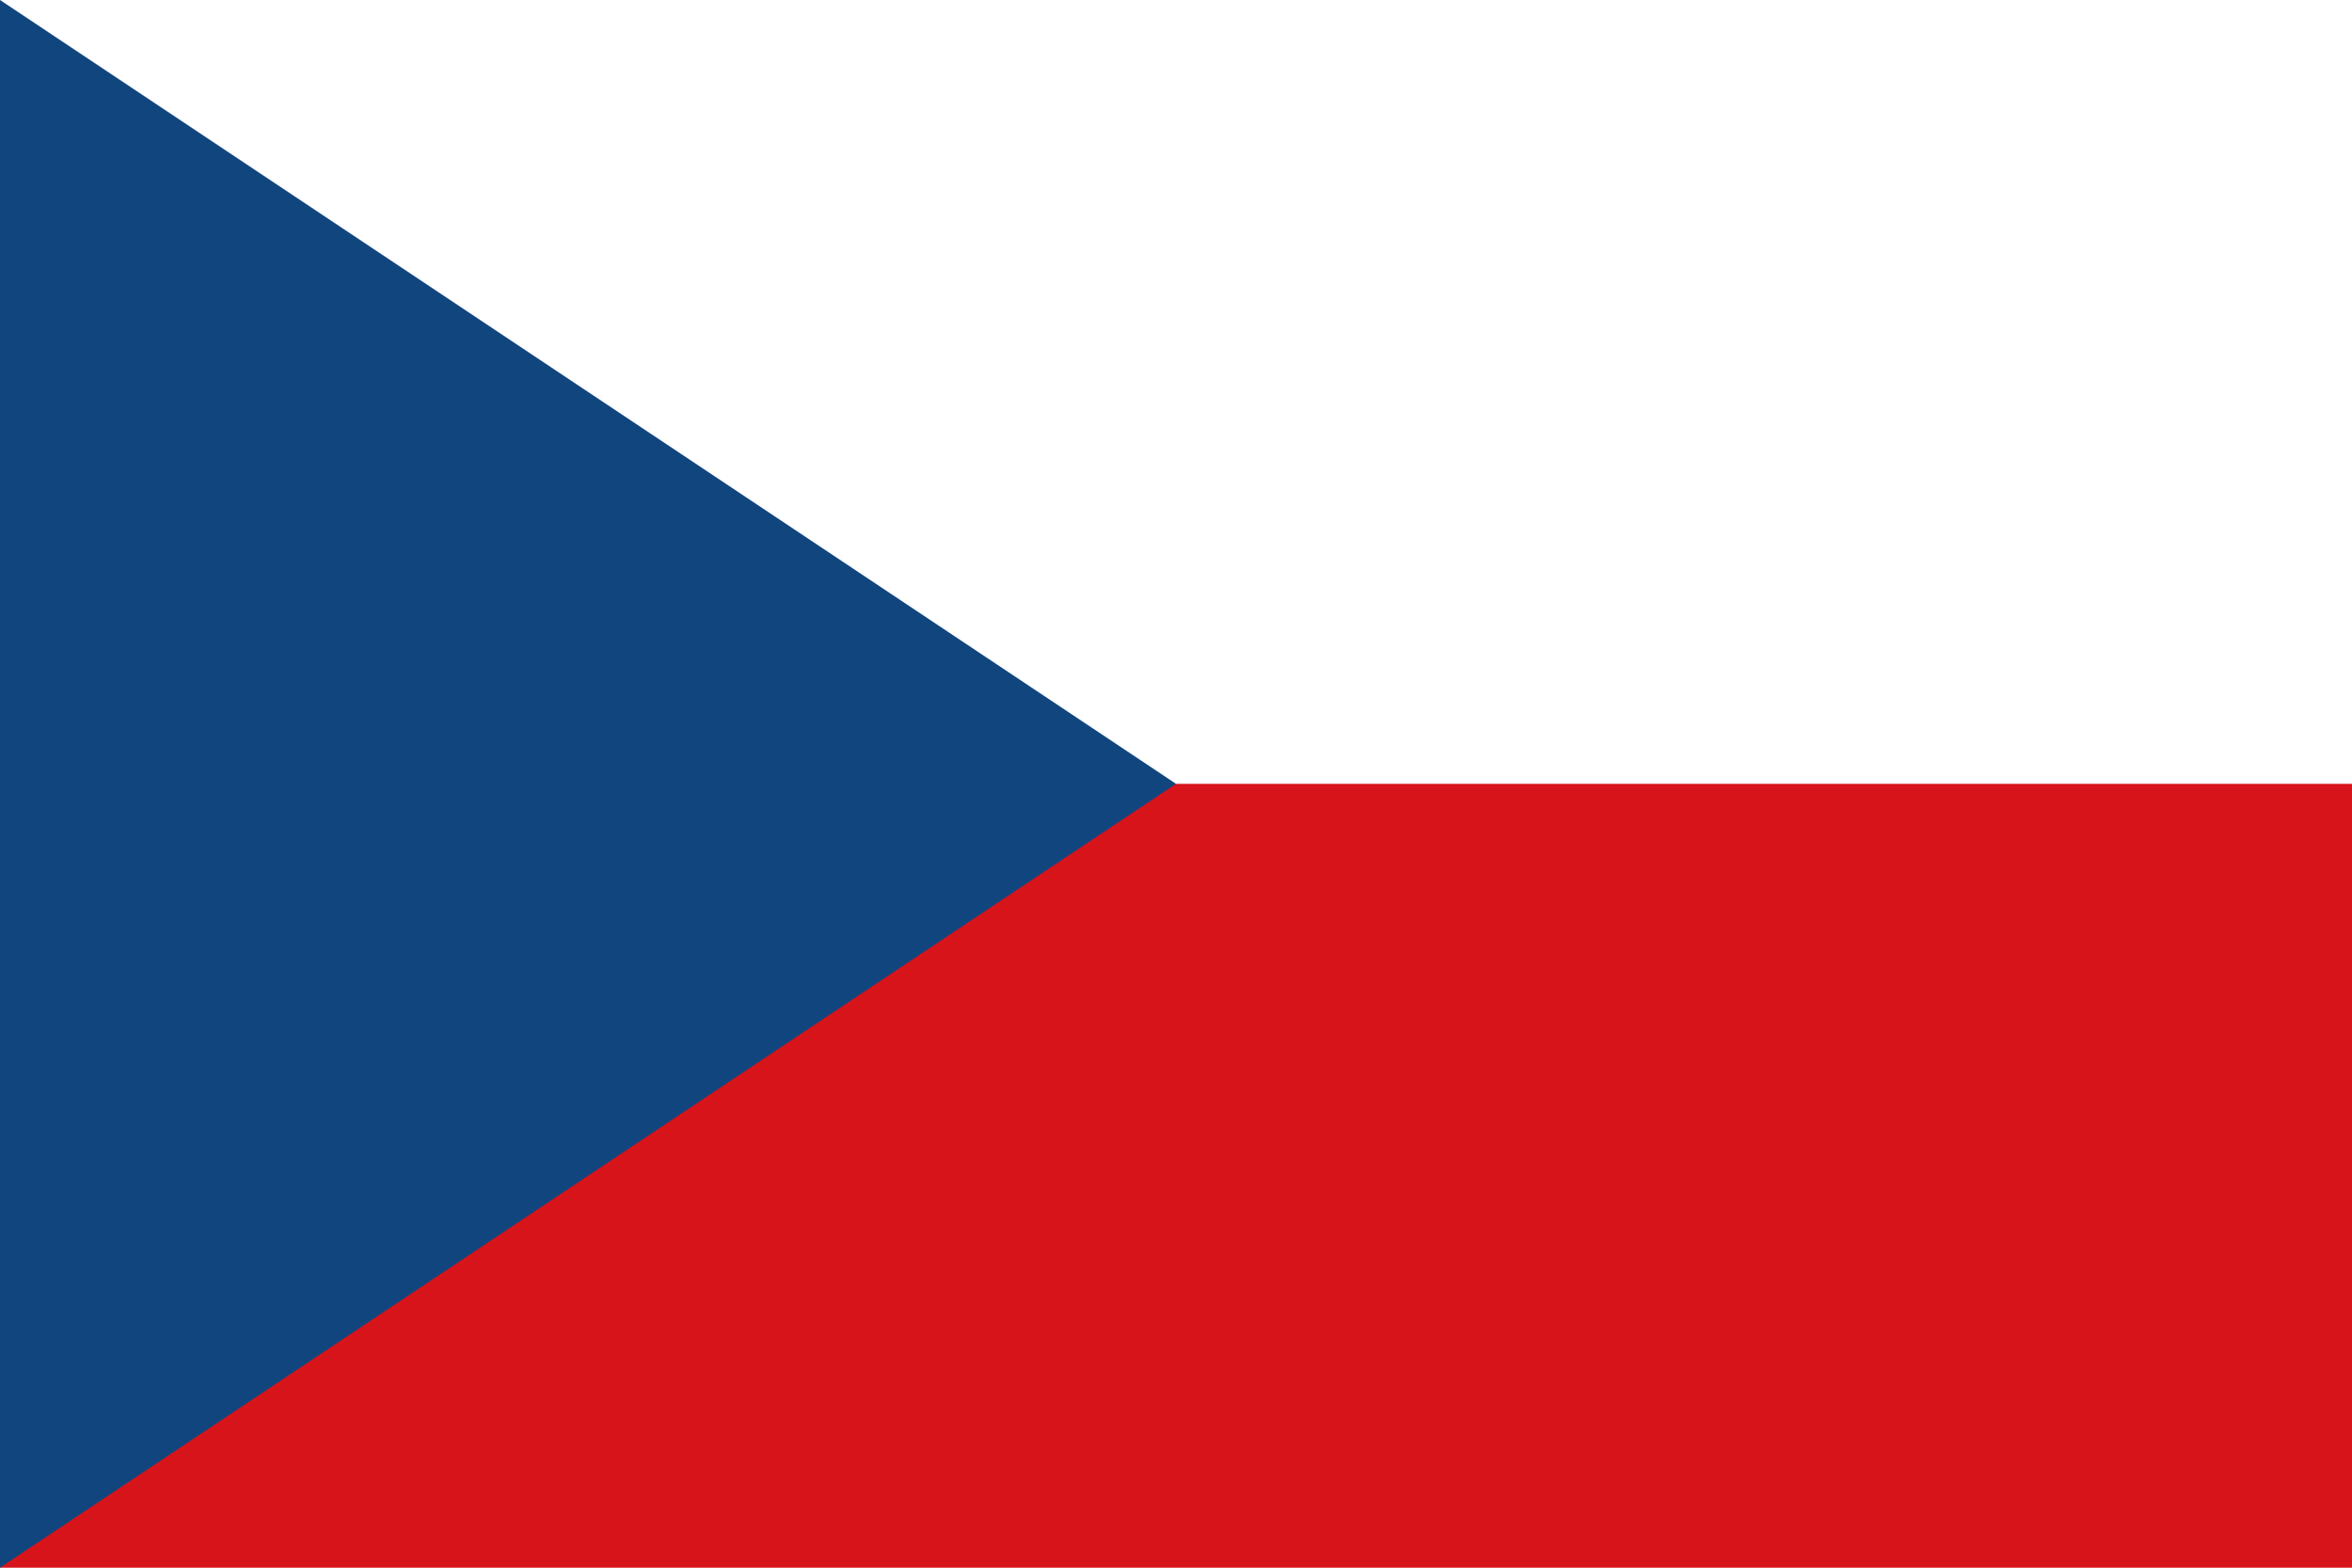
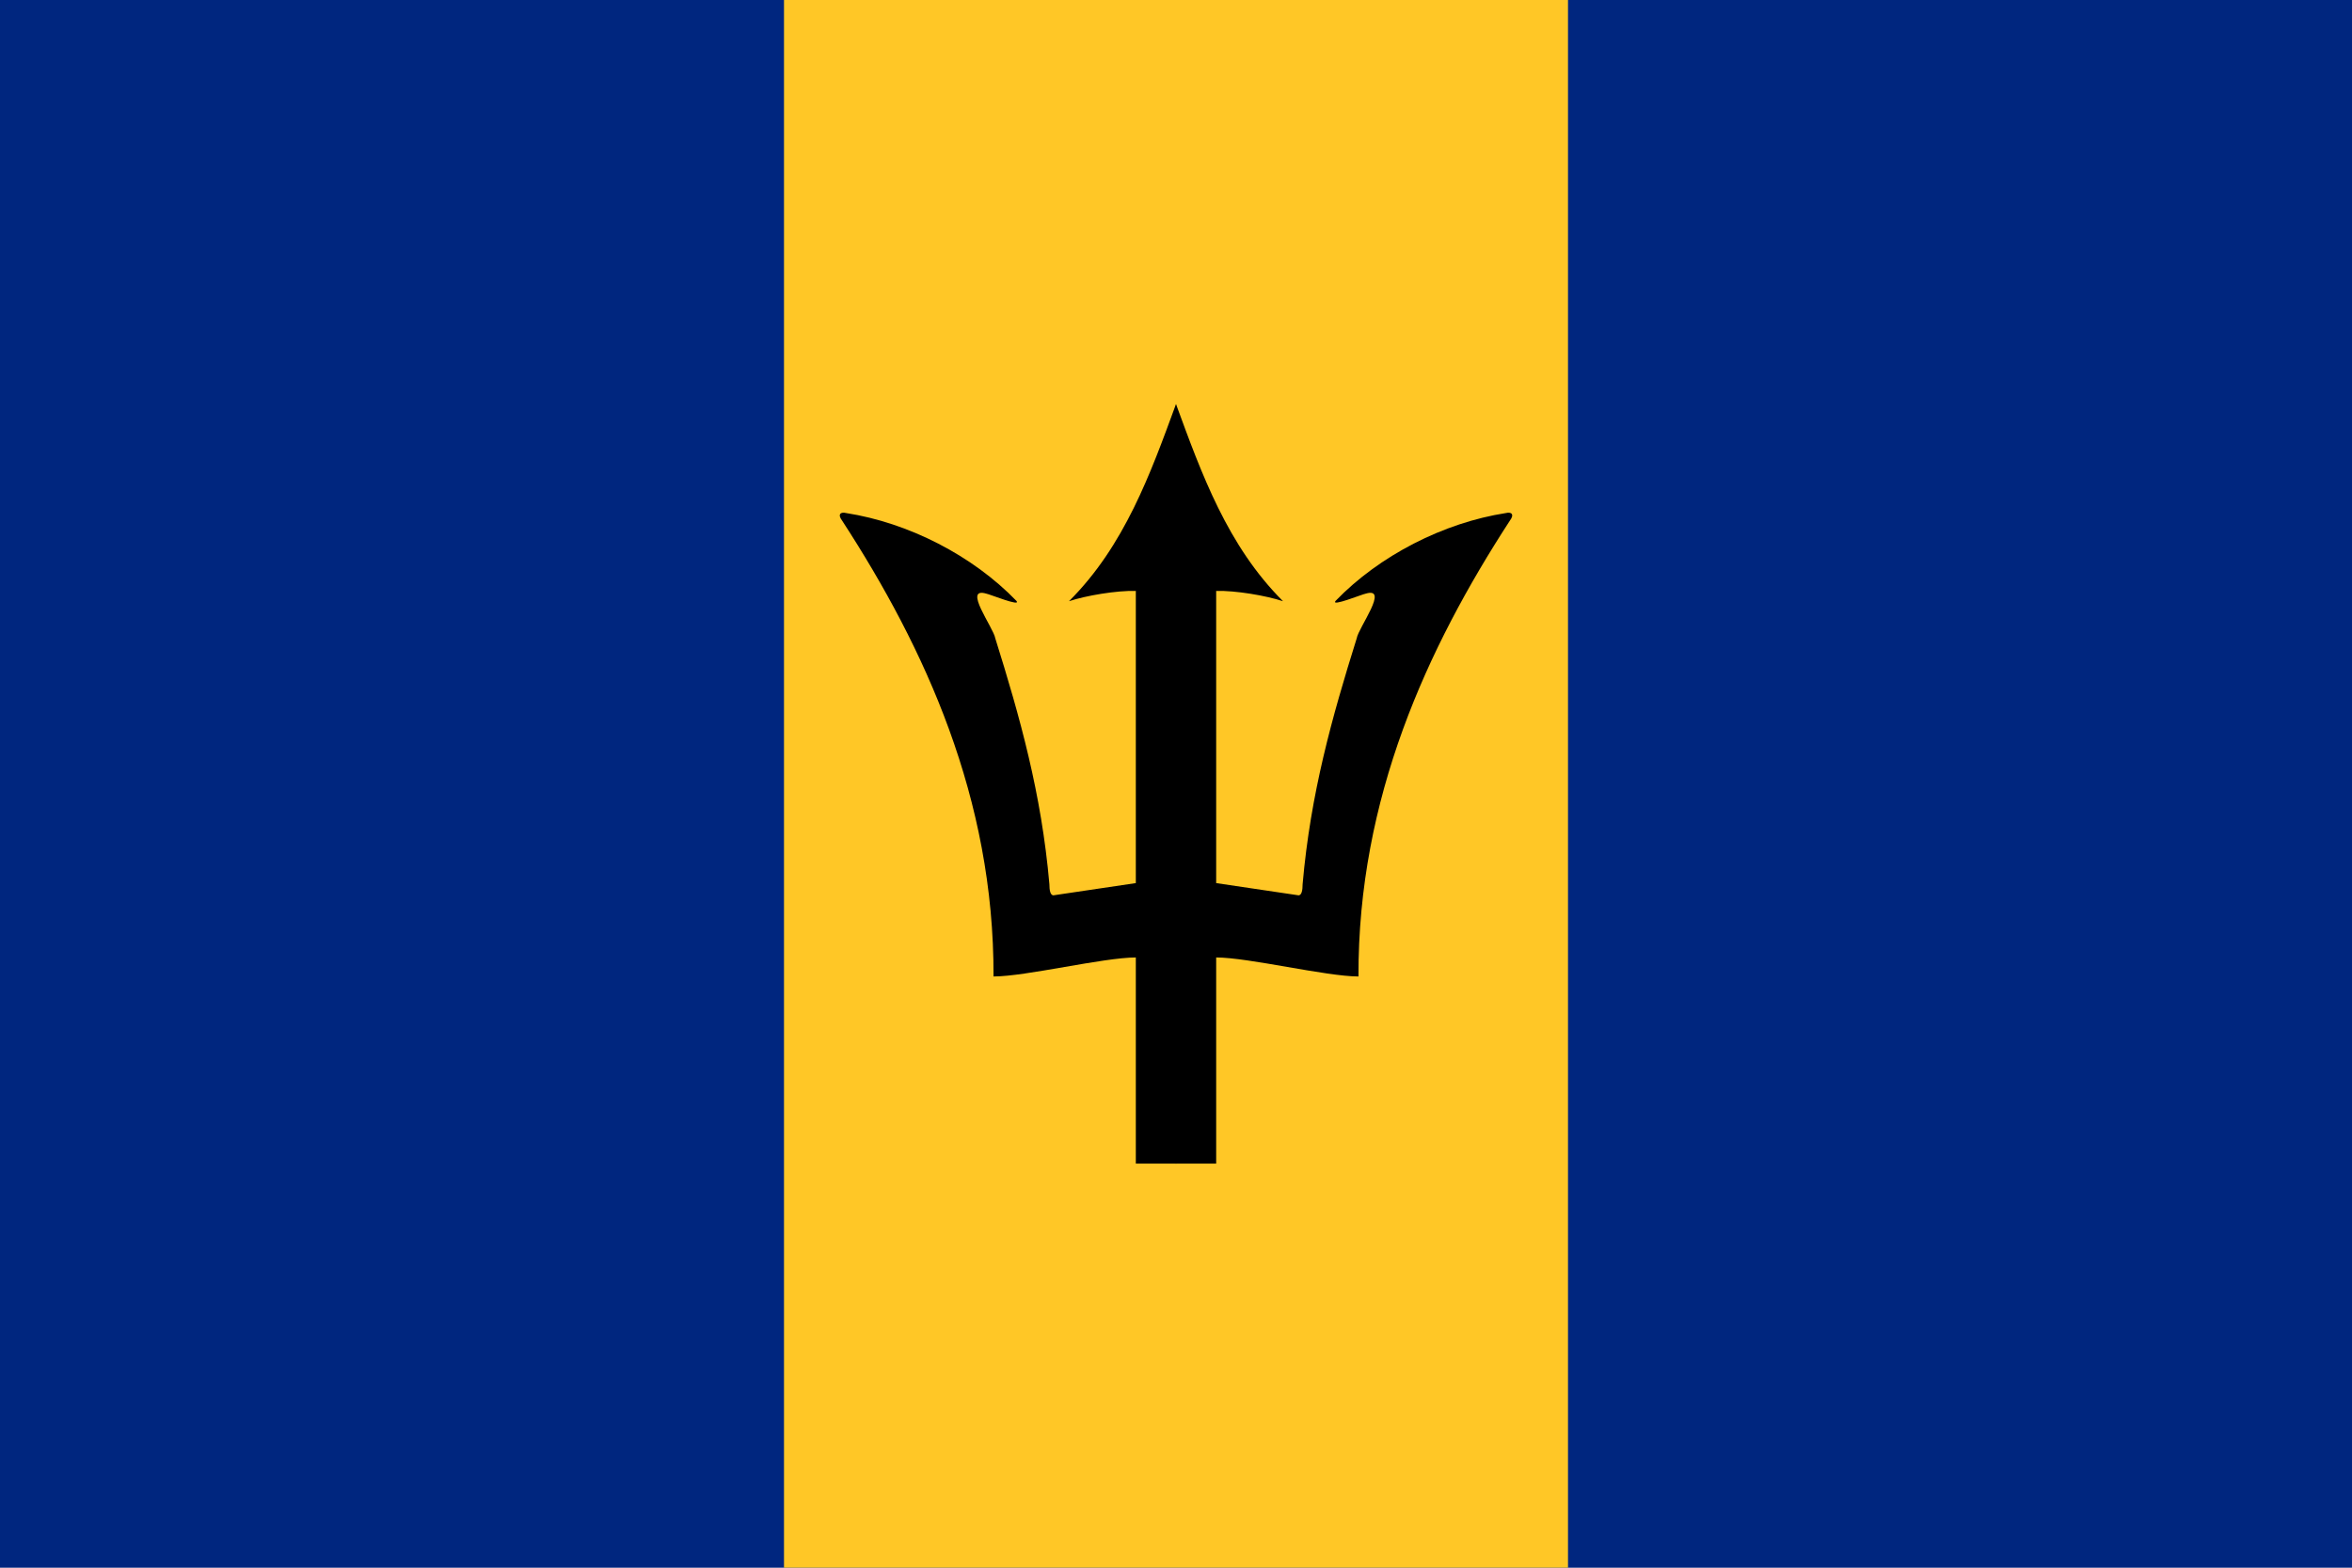
- <svg xmlns="http://www.w3.org/2000/svg" viewBox="0 0 900 600">
-   <rect width="900" height="600" fill="#d7141a" />
-   <rect width="900" height="300" fill="#fff" />
-   <path d="M 450,300 0,0 V 600 z" fill="#11457e" />
+ <svg xmlns="http://www.w3.org/2000/svg" xmlns:xlink="http://www.w3.org/1999/xlink" viewBox="0 0 24000 16000">
+   <rect width="24000" height="16000" fill="#00267f" />
+   <rect width="8000" height="16000" fill="#ffc726" x="8000" />
+   <path id="h" fill="#000" d="M 12000,4124 C 11740,4833 11475,5571 10908,6136 C 11084,6078 11392,6026 11590,6031 L 11590,9013 L 10748,9138 C 10718,9135 10708,9088 10708,9024 C 10627,8098 10408,7320 10156,6515 C 10138,6405 9819,5985 10065,6059 C 10095,6063 10424,6197 10372,6133 C 9924,5669 9269,5335 8633,5236 C 8577,5222 8544,5250 8594,5315 C 9438,6614 10144,8147 10138,9966 C 10466,9966 11261,9772 11590,9772 C 11590,9772 11590,11876 11590,11876 L 12005,11876 12100, 6000 z" />
+   <use xlink:href="#h" transform="translate(24000,0) scale(-1,1)" />
</svg>
